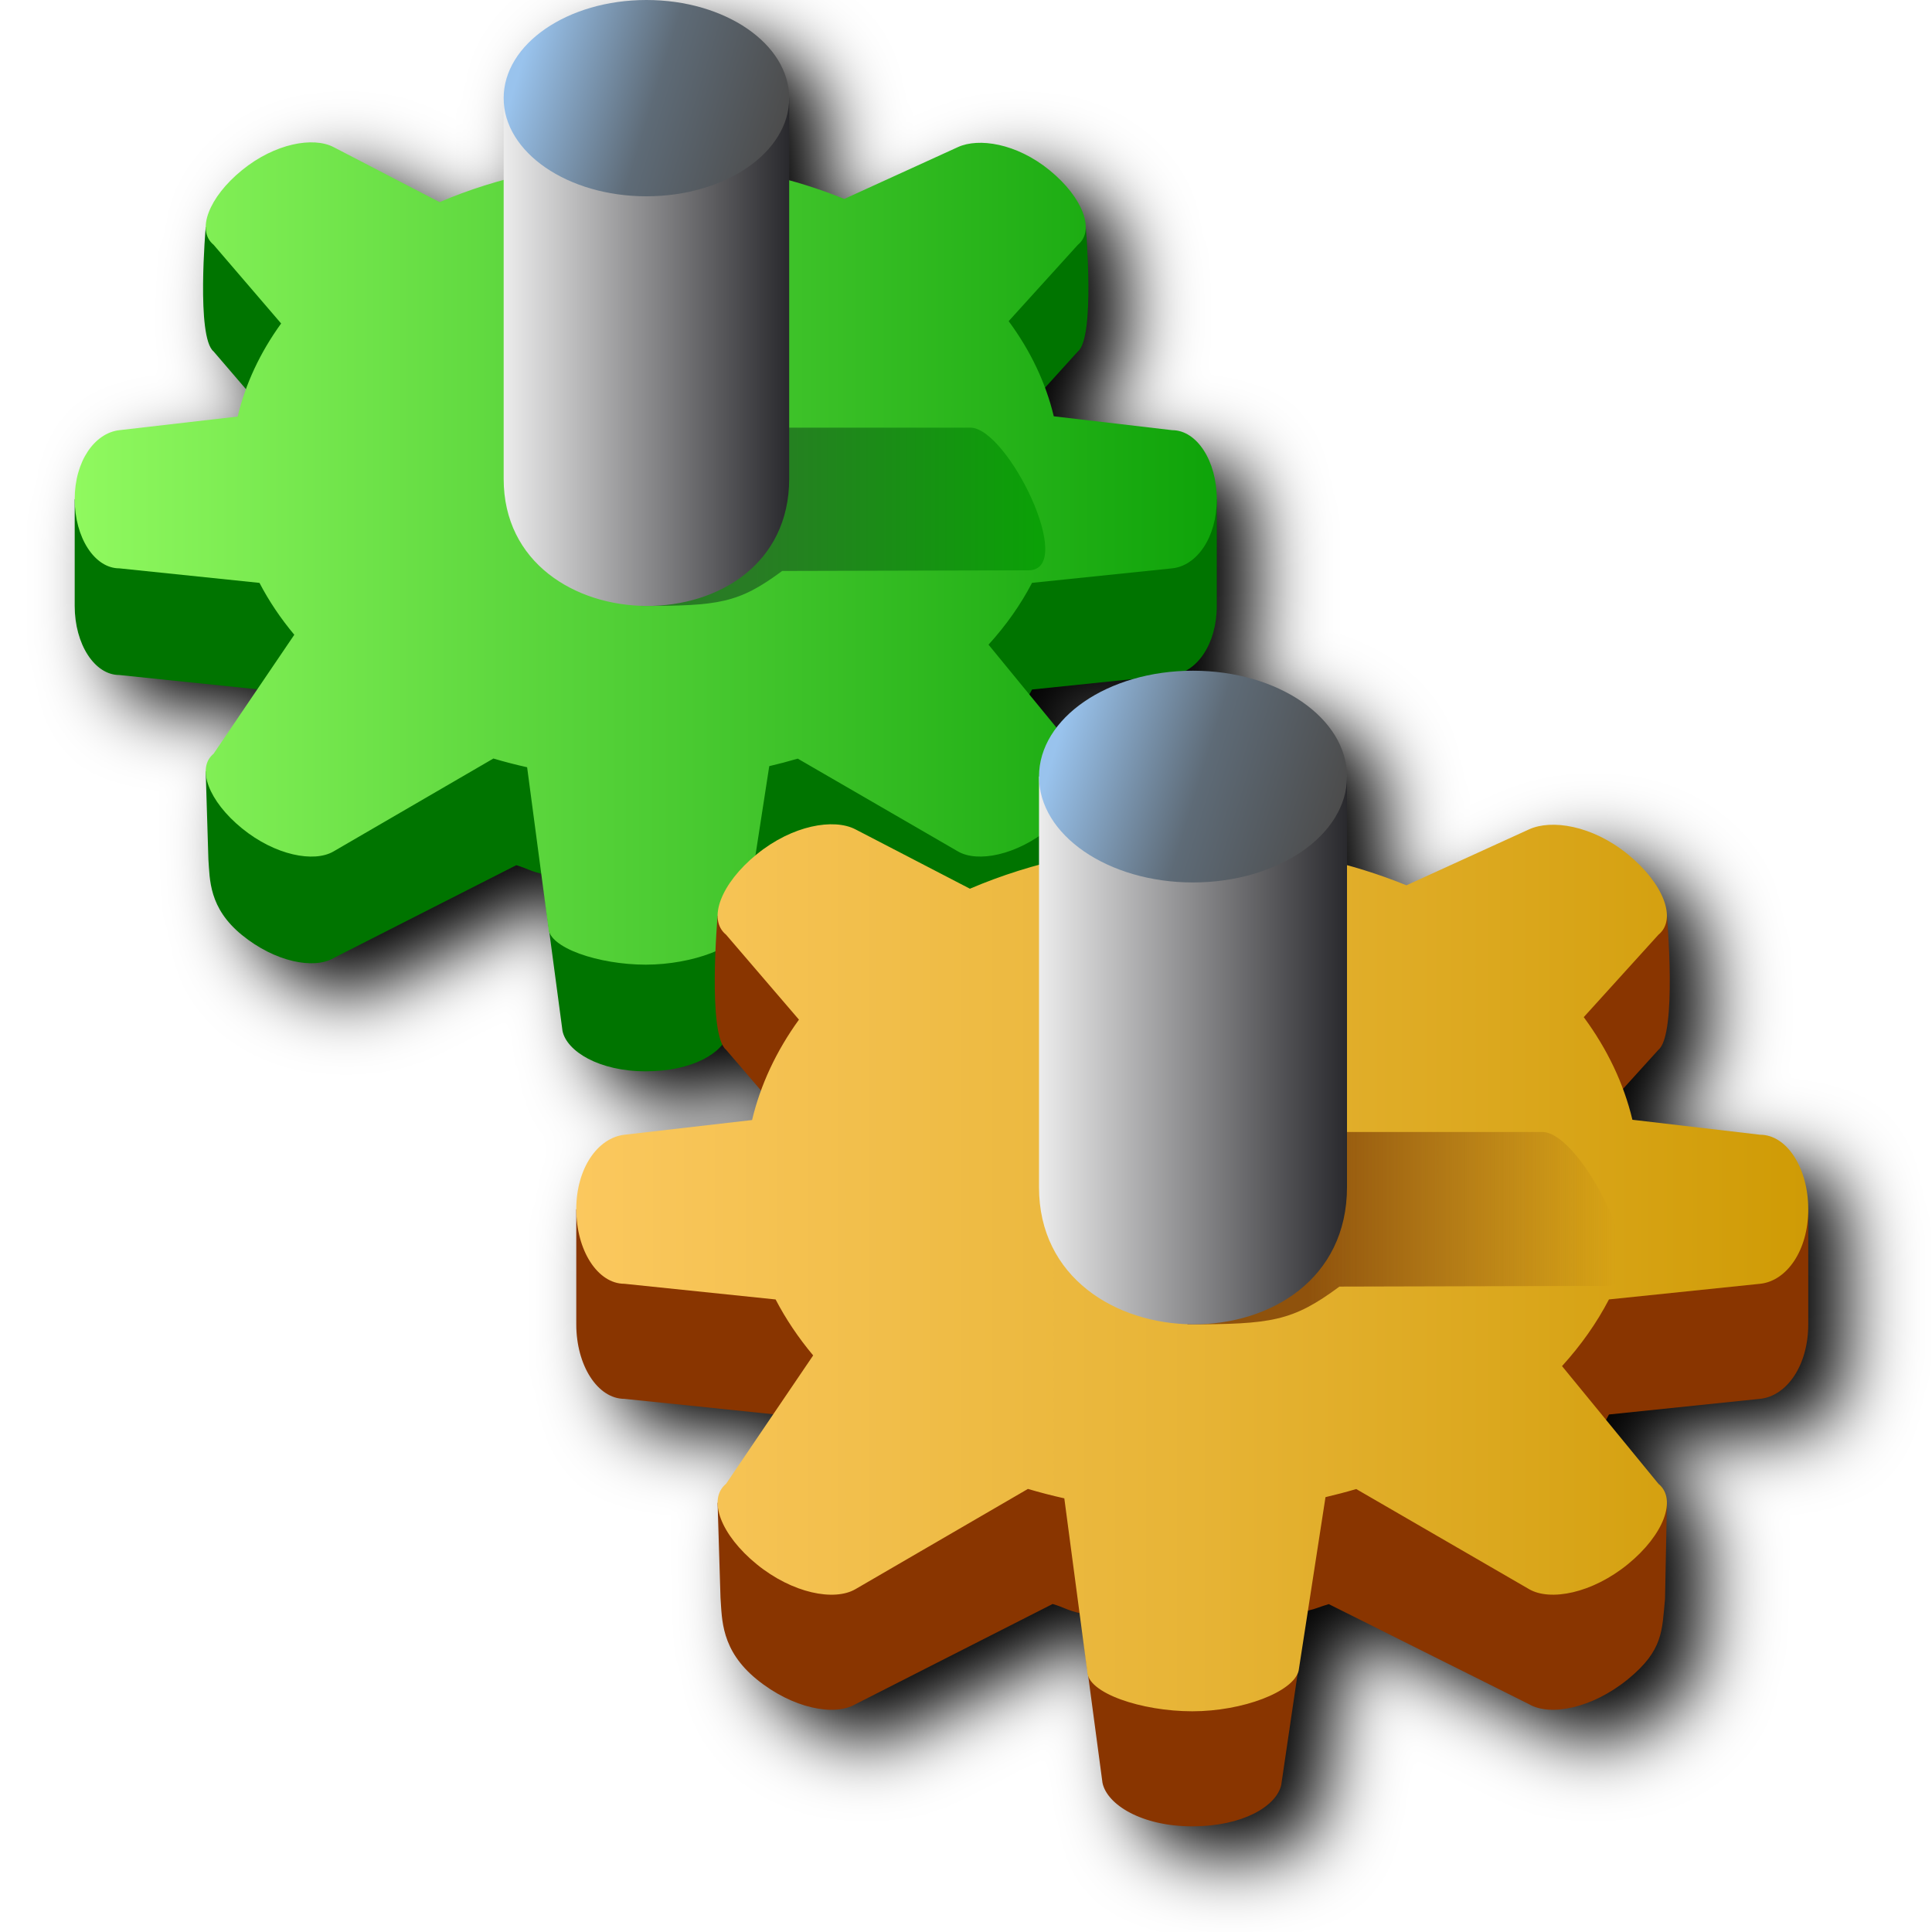
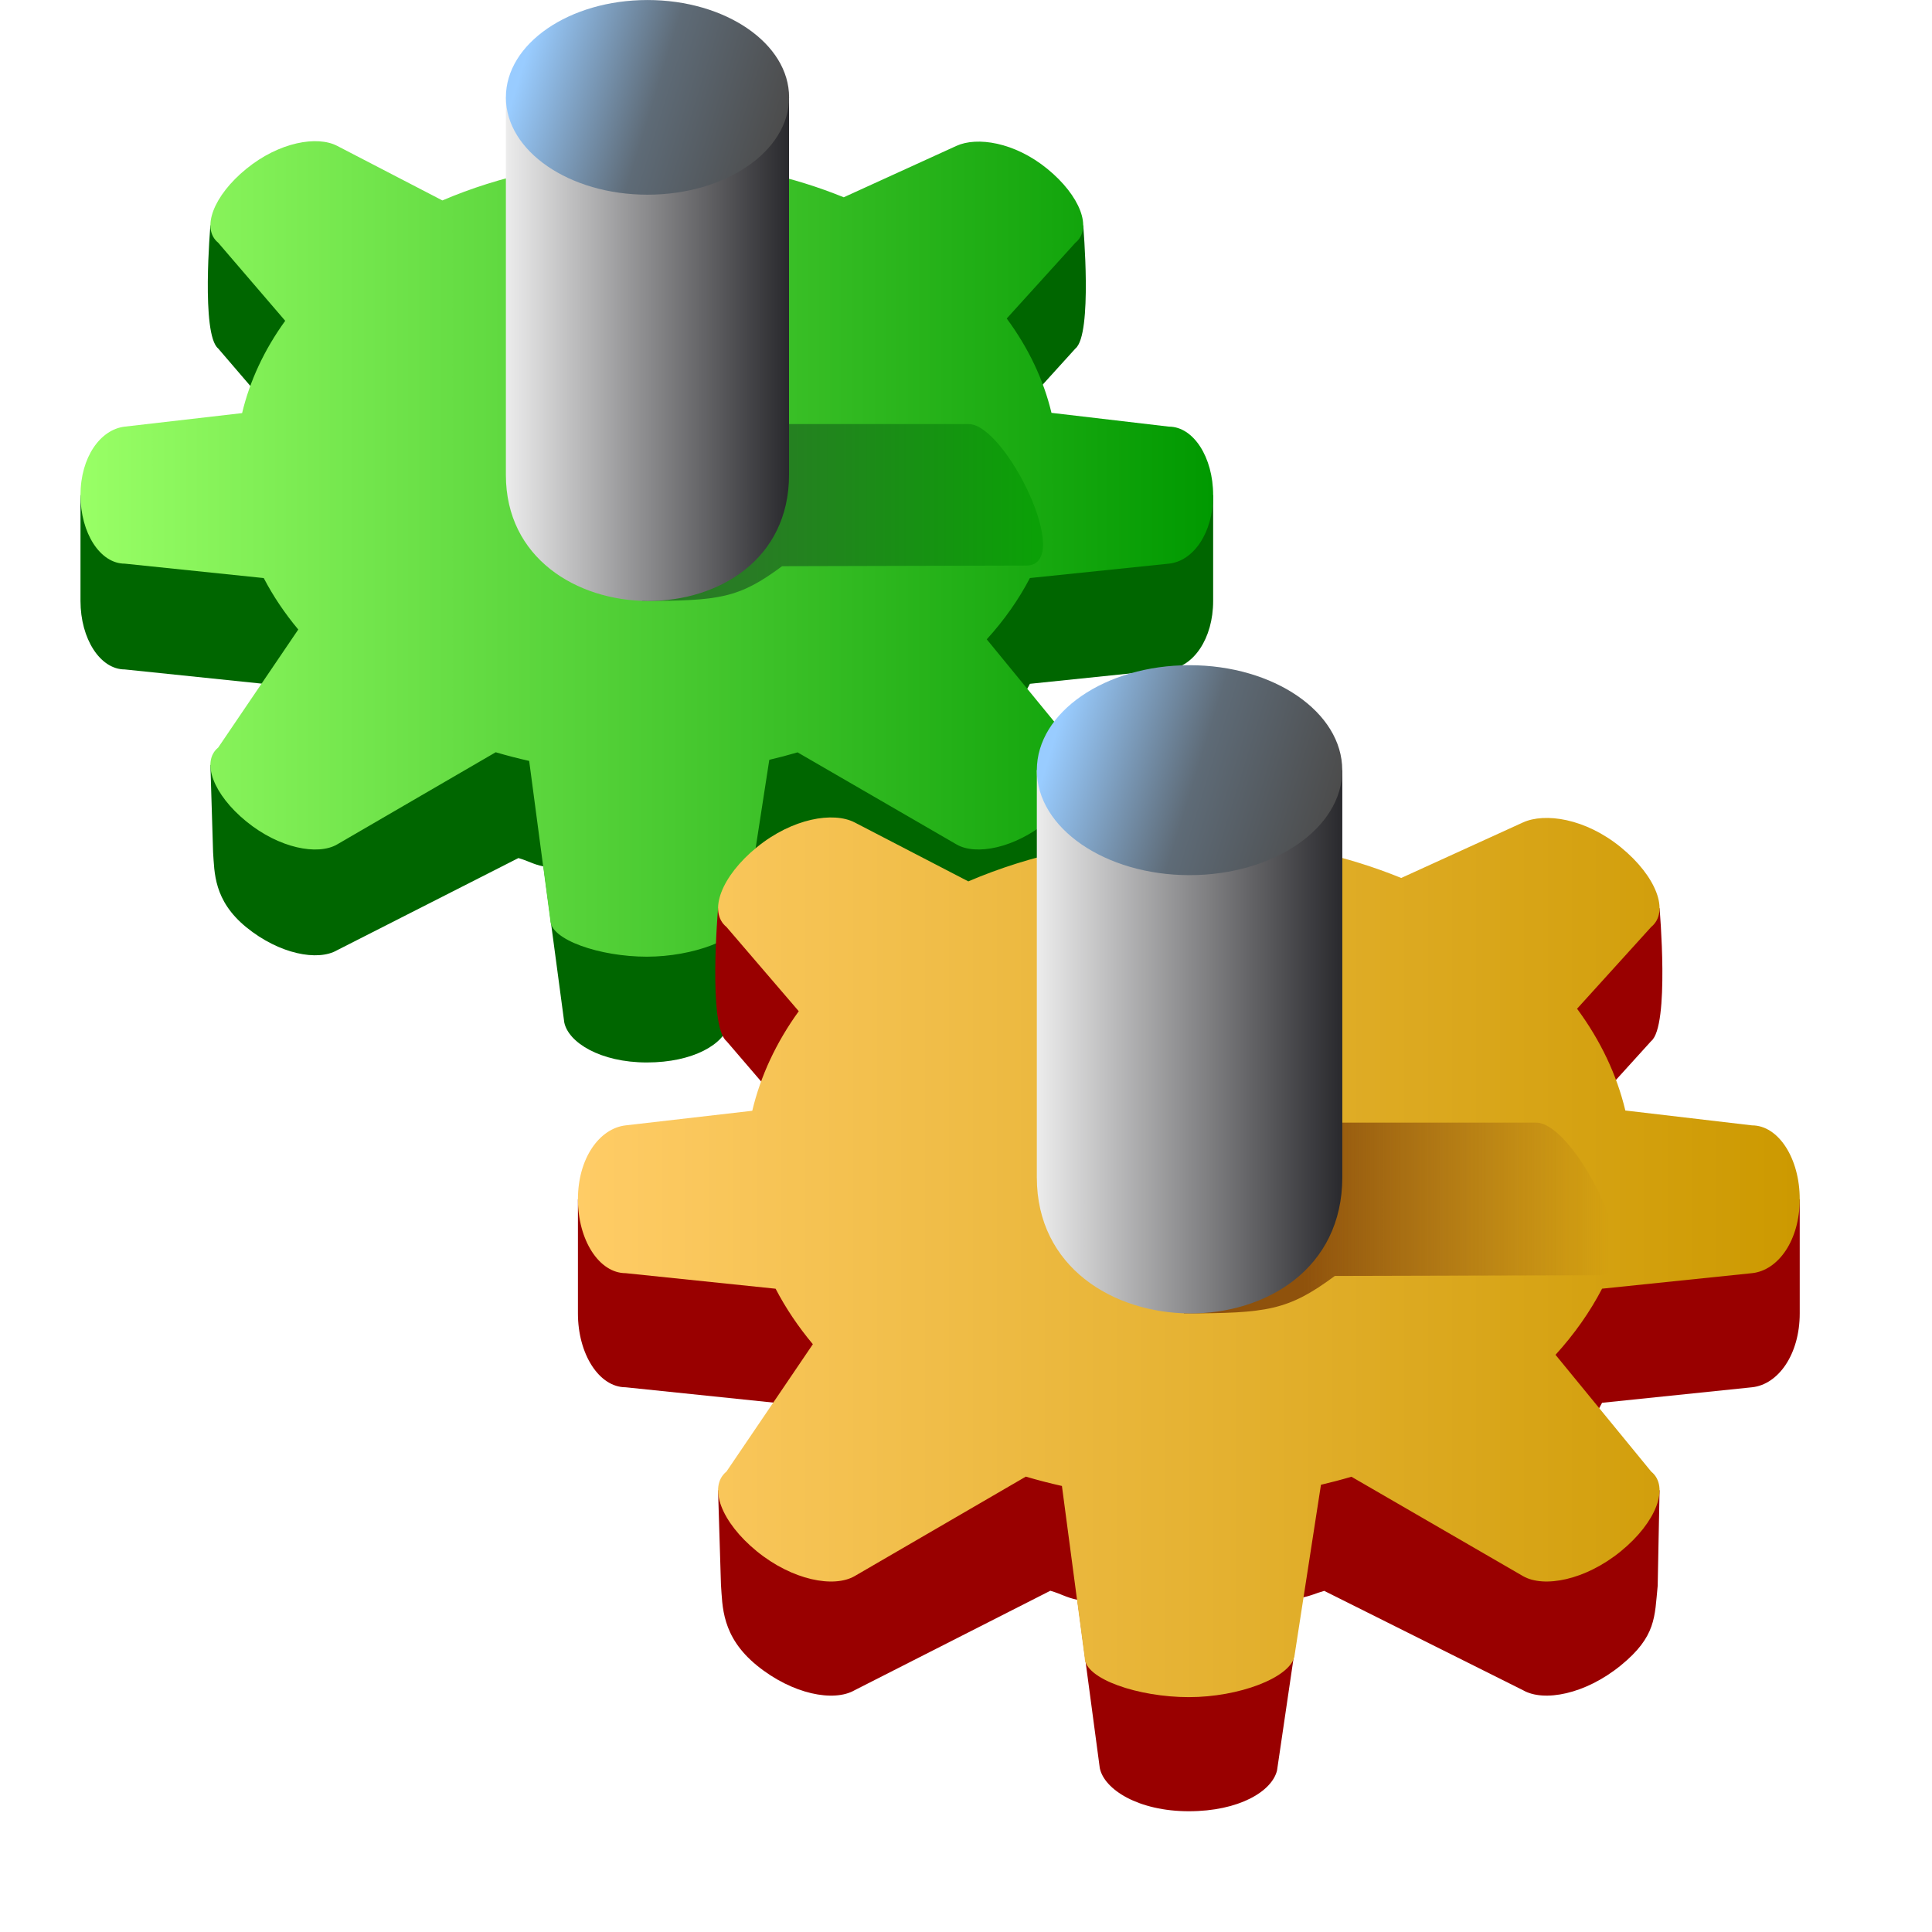
- <svg xmlns="http://www.w3.org/2000/svg" xmlns:xlink="http://www.w3.org/1999/xlink" width="256" height="256" viewBox="0 0 256 256" version="1.1" id="svg8">
+ <svg xmlns="http://www.w3.org/2000/svg" xmlns:xlink="http://www.w3.org/1999/xlink" width="48" height="48" viewBox="0 0 48 48" version="1.1" id="svg8">
  <defs id="defs2">
    <linearGradient id="linearGradient1349">
      <stop id="stop1345" offset="0" style="stop-color:#287c24;stop-opacity:1" />
      <stop id="stop1347" offset="1" style="stop-color:#0ba007;stop-opacity:1" />
-     </linearGradient>
-     <linearGradient id="linearGradient1343">
-       <stop id="stop1337" offset="0" style="stop-color:#90f95f;stop-opacity:1" />
-       <stop style="stop-color:#4ecd34;stop-opacity:1" offset="0.5" id="stop1339" />
-       <stop id="stop1341" offset="1" style="stop-color:#0ea309;stop-opacity:1" />
-     </linearGradient>
-     <linearGradient id="linearGradient1297">
-       <stop style="stop-color:#fbc85e;stop-opacity:1" offset="0" id="stop1293" />
-       <stop id="stop1301" offset="0.5" style="stop-color:#e7b436;stop-opacity:1" />
-       <stop style="stop-color:#cf9b05;stop-opacity:1" offset="1" id="stop1295" />
    </linearGradient>
    <linearGradient id="linearGradient1330">
      <stop style="stop-color:#8f520c;stop-opacity:1" offset="0" id="stop1326" />
      <stop style="stop-color:#8f520c;stop-opacity:0" offset="1" id="stop1328" />
    </linearGradient>
    <linearGradient id="linearGradient1047">
      <stop style="stop-color:#ececec;stop-opacity:1" offset="0" id="stop1043" />
      <stop style="stop-color:#29292d;stop-opacity:1" offset="1" id="stop1045" />
    </linearGradient>
-     <linearGradient id="linearGradient1307">
-       <stop id="stop1303" offset="0" style="stop-color:#99c3ed;stop-opacity:1" />
-       <stop style="stop-color:#5e6b77;stop-opacity:1" offset="0.511" id="stop1309" />
-       <stop id="stop1305" offset="1" style="stop-color:#4c4c4c;stop-opacity:1" />
+     <linearGradient gradientUnits="userSpaceOnUse" y2="-86.141" x2="-482.896" y1="-86.141" x1="-610.896" id="linearGradient1299-3-9-8-3" xlink:href="#linearGradient1343-6" />
+     <linearGradient id="linearGradient1343-6">
+       <stop id="stop1337-7" offset="0" style="stop-color:#99ff66;stop-opacity:1" />
+       <stop id="stop1341-5" offset="1" style="stop-color:#009900;stop-opacity:1" />
    </linearGradient>
-     <linearGradient xlink:href="#linearGradient1297" id="linearGradient1299-3-9" x1="-610.896" y1="-86.141" x2="-482.896" y2="-86.141" gradientUnits="userSpaceOnUse" />
-     <linearGradient xlink:href="#linearGradient1330" id="linearGradient1195-3-3" gradientUnits="userSpaceOnUse" gradientTransform="matrix(0.7929314,0,0,0.7929314,57.78793,-67.89478)" x1="-183.656" y1="270.019" x2="-151.745" y2="270.019" />
-     <linearGradient xlink:href="#linearGradient1047" id="linearGradient1097-9" gradientUnits="userSpaceOnUse" gradientTransform="matrix(0.7929314,0,0,0.7929314,194.1861,63.89172)" x1="-383.653" y1="83.664" x2="-351.653" y2="83.664" />
-     <linearGradient xlink:href="#linearGradient1307" id="linearGradient1099-8" gradientUnits="userSpaceOnUse" gradientTransform="matrix(0.7929314,0,0,0.7929314,194.1861,63.89172)" x1="-381.326" y1="51.977" x2="-352.636" y2="60.823" />
-     <linearGradient gradientUnits="userSpaceOnUse" y2="-86.141" x2="-482.896" y1="-86.141" x1="-610.896" id="linearGradient1299-3-9-8" xlink:href="#linearGradient1343" />
-     <linearGradient y2="270.019" x2="-151.745" y1="270.019" x1="-183.656" gradientTransform="matrix(0.7929314,0,0,0.7929314,57.78793,-67.89478)" gradientUnits="userSpaceOnUse" id="linearGradient1331" xlink:href="#linearGradient1349" />
-     <linearGradient y2="83.664" x2="-351.653" y1="83.664" x1="-383.653" gradientTransform="matrix(0.7929314,0,0,0.7929314,194.1861,63.89172)" gradientUnits="userSpaceOnUse" id="linearGradient1333" xlink:href="#linearGradient1047" />
-     <linearGradient y2="60.823" x2="-352.636" y1="51.977" x1="-381.326" gradientTransform="matrix(0.7929314,0,0,0.7929314,194.1861,63.89172)" gradientUnits="userSpaceOnUse" id="linearGradient1335" xlink:href="#linearGradient1307" />
-     <filter style="color-interpolation-filters:sRGB" id="filter1683" x="-0.049" y="-0.047" width="1.099" height="1.094">
-       <feGaussianBlur stdDeviation="4.717" id="feGaussianBlur1685" />
-     </filter>
+     <linearGradient y2="270.019" x2="-151.745" y1="270.019" x1="-183.656" gradientTransform="matrix(0.1379133,0,0,0.1379133,57.75684,-20.80273)" gradientUnits="userSpaceOnUse" id="linearGradient1331-3" xlink:href="#linearGradient1349" />
+     <linearGradient y2="83.664" x2="-351.653" y1="83.664" x1="-383.653" gradientTransform="matrix(0.1379133,0,0,0.1379133,81.48034,2.118685)" gradientUnits="userSpaceOnUse" id="linearGradient1333-2" xlink:href="#linearGradient1047" />
+     <linearGradient y2="60.823" x2="-352.636" y1="51.977" x1="-381.326" gradientTransform="matrix(0.1379133,0,0,0.1379133,81.48034,2.118685)" gradientUnits="userSpaceOnUse" id="linearGradient1335-2" xlink:href="#linearGradient3" />
+     <linearGradient id="linearGradient3">
+       <stop id="stop1" offset="0" style="stop-color:#99ccff;stop-opacity:1" />
+       <stop style="stop-color:#5e6b77;stop-opacity:1" offset="0.511" id="stop2" />
+       <stop id="stop3" offset="1" style="stop-color:#4c4c4c;stop-opacity:1" />
+     </linearGradient>
+     <linearGradient xlink:href="#linearGradient1297-0" id="linearGradient1299-3-9-7" x1="-610.896" y1="-86.141" x2="-482.896" y2="-86.141" gradientUnits="userSpaceOnUse" />
+     <linearGradient id="linearGradient1297-0">
+       <stop style="stop-color:#ffcc66;stop-opacity:1" offset="0" id="stop1293-9" />
+       <stop style="stop-color:#cc9900;stop-opacity:1" offset="1" id="stop1295-3" />
+     </linearGradient>
+     <linearGradient xlink:href="#linearGradient1330" id="linearGradient1195-3-3-6" gradientUnits="userSpaceOnUse" gradientTransform="matrix(0.1487676,0,0,0.1487676,68.32846,-12.73823)" x1="-183.656" y1="270.019" x2="-151.745" y2="270.019" />
+     <linearGradient xlink:href="#linearGradient1047" id="linearGradient1097-9-2" gradientUnits="userSpaceOnUse" gradientTransform="matrix(0.1487676,0,0,0.1487676,93.9191,11.98719)" x1="-383.653" y1="83.664" x2="-351.653" y2="83.664" />
+     <linearGradient xlink:href="#linearGradient3" id="linearGradient1099-8-6" gradientUnits="userSpaceOnUse" gradientTransform="matrix(0.1487676,0,0,0.1487676,93.9191,11.98719)" x1="-381.326" y1="51.977" x2="-352.636" y2="60.823" />
  </defs>
  <g id="layer1" transform="translate(-12.56771)">
-     <path id="path1551" style="fill:#000000;fill-opacity:1;fill-rule:evenodd;stroke:none;stroke-width:1.334;stroke-linecap:round;stroke-linejoin:round;filter:url(#filter1683)" d="M 103.222,4 A 18.917,13.005 0 0 0 84.306,17.006 v 10.84 c -2.933,0.799 -5.776,1.775 -8.488,2.936 L 61.752,23.486 c -2.652,-1.375 -7.723,-0.519 -12.123,3.066 -3.071,2.503 -4.776,5.388 -4.762,7.555 -2.16e-4,-3.3e-5 -0.041,-0.008 -0.041,-0.008 0,0 -1.275,14.58 1.041,16.467 l 4.301,5.012 c -0.435,1.193 -0.817,2.397 -1.107,3.617 l -15.682,1.809 c -3.253,0.375 -5.912,4.081 -5.912,9.152 v 14.133 c 0,5.071 2.637,9.154 5.912,9.154 l 18.283,1.896 -5.795,8.543 c -0.698,0.569 -0.993,1.383 -1,2.318 l -0.041,0.014 0.357,11.668 c 0.197,2.642 0.045,6.428 4.445,10.014 4.4,3.586 9.54,4.565 12.123,3.064 l 24.229,-12.316 c 1.451,0.428 1.834,0.78 3.305,1.113 l 0.951,7.162 c 0,0.199 0.048,0.393 0.119,0.586 l 1.748,13.102 c 0.549,2.674 4.809,5.348 11.031,5.348 5.007,0 8.591,-1.601 10.139,-3.576 0.149,0.306 0.31,0.566 0.502,0.723 l 4.643,5.408 c -0.47,1.287 -0.884,2.584 -1.197,3.9 l -16.916,1.951 c -3.51,0.404 -6.377,4.405 -6.377,9.875 v 15.244 c 0,5.47 2.844,9.873 6.377,9.873 l 19.723,2.045 -6.252,9.217 c -0.753,0.613 -1.068,1.492 -1.076,2.5 l -0.045,0.016 0.385,12.588 c 0.212,2.85 0.049,6.931 4.795,10.799 4.746,3.868 10.292,4.926 13.078,3.307 l 26.135,-13.285 c 1.565,0.461 1.979,0.842 3.564,1.201 l 1.025,7.725 c 0,0.214 0.052,0.426 0.129,0.635 l 1.887,14.133 c 0.593,2.884 5.186,5.768 11.898,5.768 6.712,0 11.118,-2.659 11.787,-5.459 l 2.186,-14.84 c 0.045,-0.109 0.097,-0.218 0.123,-0.328 l 1.232,-7.961 c 1.205,-0.293 1.482,-0.482 2.758,-0.857 l 26.555,13.27 c 2.789,1.615 8.328,0.561 13.074,-3.307 4.746,-3.868 4.513,-6.487 4.93,-10.643 l 0.252,-12.744 -0.045,-0.041 c -0.014,-0.997 -0.332,-1.866 -1.078,-2.475 l -6.961,-8.496 c 0.128,-0.233 0.28,-0.458 0.402,-0.693 l 20.031,-2.072 c 3.514,-0.363 6.377,-4.403 6.377,-9.873 v -15.244 c 0,-5.47 -2.844,-9.875 -6.377,-9.875 l -16.924,-1.984 c -0.329,-1.375 -0.768,-2.729 -1.268,-4.07 l 4.719,-5.205 c 2.498,-2.036 1.121,-17.762 1.121,-17.762 0,0 -0.045,0.008 -0.045,0.008 0.014,-2.337 -1.822,-5.449 -5.135,-8.148 -4.746,-3.868 -10.142,-4.646 -13.074,-3.309 l -16.258,7.416 c -2.536,-1.033 -5.173,-1.915 -7.881,-2.66 V 106.901 a 20.406,14.029 0 0 0 -20.406,-14.029 20.406,14.029 0 0 0 -1.107,0.051 c 2.453,-1.216 4.262,-4.458 4.262,-8.633 V 70.156 c 0,-5.071 -2.635,-9.152 -5.91,-9.152 l -15.689,-1.842 c -0.305,-1.274 -0.711,-2.528 -1.174,-3.771 l 4.373,-4.824 c 2.316,-1.887 1.039,-16.467 1.039,-16.467 0,0 -0.041,0.008 -0.041,0.008 0.014,-2.167 -1.689,-5.052 -4.76,-7.555 -4.4,-3.586 -9.403,-4.306 -12.121,-3.066 l -15.072,6.875 c -2.351,-0.957 -4.795,-1.778 -7.305,-2.469 V 17.006 A 18.917,13.005 0 0 0 103.222,4 Z m 64.504,89.977 a 20.406,14.029 0 0 0 -10.148,6.463 l -3.631,-4.432 c 0.118,-0.217 0.26,-0.426 0.373,-0.645 z" />
-     <g id="g1430" transform="translate(-38.73839,-45.03138)">
-       <g transform="matrix(1.491052,0,0,1.491052,282.0972,-104.5001)" id="g1250-0">
-         <g transform="matrix(0.7929314,0,0,0.646212,609.0465,31.37412)" id="g1128-6-6" style="fill:#4694e2;fill-opacity:1" />
-         <g style="fill:#893500;fill-opacity:1" transform="matrix(0.7929314,0,0,0.646212,442.6711,22.99199)" id="g1245-9-2-5">
-           <path transform="matrix(1,0,0,1.227045,-134.2071,293.9699)" d="m -546.896,-126.344 c -5.263,0 -8.878,1.904 -9.5,4.074 l -3.303,11.527 c -3.596,0.77 -7.055,1.861 -10.301,3.25 l -11.898,-6.168 c -2.243,-1.163 -14.316,-2.979 -14.316,-2.979 0,0 -1.079,12.332 0.88,13.928 l 7.572,8.822 c -2.359,3.261 -4.004,6.782 -4.871,10.432 l -18.264,-2.684 V -74.188 c 0,4.289 2.23,7.742 5,7.742 l 15.707,1.629 c 1.055,2.025 2.362,3.972 3.904,5.814 l -9.929,3.36 0.302,9.869 c 0.166,2.235 0.038,5.435 3.76,8.468 3.721,3.033 8.069,3.861 10.254,2.592 l 20.493,-10.416 c 1.241,0.366 1.547,0.666 2.826,0.951 l 2.354,17.626 c 0.465,2.261 4.066,4.523 9.329,4.523 5.263,0 8.717,-2.084 9.241,-4.28 l 2.667,-18.104 c 1.078,-0.251 1.222,-0.395 2.273,-0.704 l 20.82,10.404 c 2.186,1.266 6.53,0.441 10.252,-2.592 3.721,-3.033 3.539,-5.087 3.865,-8.346 l 0.197,-9.992 -7.412,-6.779 c 0.503,-0.786 0.966,-1.586 1.389,-2.398 l 15.707,-1.625 c 2.755,-0.285 5,-3.453 5,-7.742 v -11.953 l -18.27,2.654 c -0.893,-3.737 -2.601,-7.339 -5.057,-10.662 l 7.762,-8.563 c 1.959,-1.596 0.88,-13.928 0.88,-13.928 0,0 -12.015,1.93 -14.314,2.979 l -12.746,5.814 c -2.831,-1.153 -5.815,-2.084 -8.904,-2.775 l -3.852,-11.648 c 0,-2.257 -4.237,-4.074 -9.5,-4.074 z" style="opacity:1;fill:#007400;fill-opacity:1;fill-rule:evenodd;stroke:none;stroke-width:1.128;stroke-linecap:round;stroke-linejoin:round" id="path1237-3-9-5" />
-         </g>
-         <g id="g1401-4-1-8-0-3-4" transform="matrix(0.7929314,0,0,0.646212,442.6711,13.51339)">
-           <path transform="matrix(1,0,0,1.227045,-134.2071,308.6378)" d="m -546.896,-138.299 c -5.263,0 -8.878,1.906 -9.5,4.076 l -3.303,11.527 c -3.596,0.77 -7.055,1.861 -10.301,3.25 l -11.898,-6.17 c -2.243,-1.163 -6.532,-0.439 -10.254,2.594 -3.722,3.033 -5.14,6.759 -3.182,8.355 l 7.572,8.824 c -2.359,3.26 -4.004,6.781 -4.871,10.43 l -13.264,1.529 c -2.752,0.317 -5,3.453 -5,7.742 0,4.289 2.23,7.742 5,7.742 l 15.709,1.629 c 1.054,2.025 2.361,3.972 3.902,5.814 l -9.049,13.34 c -1.959,1.596 -0.54,5.323 3.182,8.355 3.721,3.033 8.069,3.863 10.254,2.594 l 17.926,-10.418 c 1.241,0.367 2.503,0.693 3.781,0.979 l 2.385,17.975 c 0,2.257 5.647,4.148 10.91,4.148 5.263,0 10.528,-2.025 11.052,-4.221 l 2.789,-18.027 c 1.078,-0.252 2.143,-0.532 3.193,-0.842 l 17.967,10.406 c 2.186,1.266 6.53,0.439 10.252,-2.594 3.721,-3.033 5.14,-6.759 3.182,-8.355 l -10.02,-12.23 c 1.97,-2.164 3.606,-4.488 4.877,-6.928 l 15.707,-1.625 c 2.755,-0.285 5,-3.453 5,-7.742 0,-4.289 -2.23,-7.742 -5,-7.742 l -13.27,-1.557 c -0.893,-3.737 -2.601,-7.339 -5.057,-10.662 l 7.762,-8.564 c 1.959,-1.596 0.54,-5.323 -3.182,-8.355 -3.721,-3.033 -7.953,-3.642 -10.252,-2.594 l -12.748,5.814 c -2.831,-1.153 -5.814,-2.082 -8.902,-2.773 l -3.852,-11.648 c 0,-2.257 -4.237,-4.076 -9.5,-4.076 z" style="opacity:1;fill:url(#linearGradient1299-3-9-8);fill-opacity:1;fill-rule:evenodd;stroke:none;stroke-width:1.128;stroke-linecap:round;stroke-linejoin:round" id="rect1061-6-20-7-7-9-6-1-7" />
-         </g>
-         <path style="fill:url(#linearGradient1331);fill-opacity:1;stroke:none;stroke-width:0.793px;stroke-linecap:butt;stroke-linejoin:miter;stroke-opacity:1" d="m -97.815,154.134 c 6.939,0 8.659,-0.238 12.541,-3.109 l 21.899,-0.056 c 4.317,-0.044 -1.86,-12.68 -5.179,-12.68 h -16.66 z" id="path1324-7-2-2-9-6" />
-         <path style="fill:url(#linearGradient1333);fill-opacity:1;stroke:none;stroke-width:0.793px;stroke-linecap:butt;stroke-linejoin:miter;stroke-opacity:1" d="m -110.025,109.008 v 33.829 c 0,14.922 25.374,15.211 25.374,-0.019 v -33.81" id="path932-9-2-6-3-1-4-5" />
-         <ellipse style="fill:url(#linearGradient1335);fill-opacity:1;fill-rule:evenodd;stroke:none;stroke-width:1.046;stroke-linecap:round;stroke-linejoin:round" id="path930-1-9-8-1-8-7-6" cx="-97.338" cy="109.008" ry="8.722" rx="12.687" />
+     <g id="g1" transform="matrix(1.594114,0,0,1.594114,-20.40597,-13.46814)">
+       <g style="fill:#893500;fill-opacity:1" transform="matrix(0.1379133,0,0,0.1123946,124.6989,-4.994939)" id="g1245-9-2-5-2">
+         <path transform="matrix(1,0,0,1.227045,-134.2071,293.9699)" d="m -546.896,-126.344 c -5.263,0 -8.878,1.904 -9.5,4.074 l -3.303,11.527 c -3.596,0.77 -7.055,1.861 -10.301,3.25 l -11.898,-6.168 c -2.243,-1.163 -14.316,-2.979 -14.316,-2.979 0,0 -1.079,12.332 0.88,13.928 l 7.572,8.822 c -2.359,3.261 -4.004,6.782 -4.871,10.432 l -18.264,-2.684 V -74.188 c 0,4.289 2.23,7.742 5,7.742 l 15.707,1.629 c 1.055,2.025 2.362,3.972 3.904,5.814 l -9.929,3.36 0.302,9.869 c 0.166,2.235 0.038,5.435 3.76,8.468 3.721,3.033 8.069,3.861 10.254,2.592 l 20.493,-10.416 c 1.241,0.366 1.547,0.666 2.826,0.951 l 2.354,17.626 c 0.465,2.261 4.066,4.523 9.329,4.523 5.263,0 8.717,-2.084 9.241,-4.28 l 2.667,-18.104 c 1.078,-0.251 1.222,-0.395 2.273,-0.704 l 20.82,10.404 c 2.186,1.266 6.53,0.441 10.252,-2.592 3.721,-3.033 3.539,-5.087 3.865,-8.346 l 0.197,-9.992 -7.412,-6.779 c 0.503,-0.786 0.966,-1.586 1.389,-2.398 l 15.707,-1.625 c 2.755,-0.285 5,-3.453 5,-7.742 v -11.953 l -18.27,2.654 c -0.893,-3.737 -2.601,-7.339 -5.057,-10.662 l 7.762,-8.563 c 1.959,-1.596 0.88,-13.928 0.88,-13.928 0,0 -12.015,1.93 -14.314,2.979 l -12.746,5.814 c -2.831,-1.153 -5.815,-2.084 -8.904,-2.775 l -3.852,-11.648 c 0,-2.257 -4.237,-4.074 -9.5,-4.074 z" style="opacity:1;fill:#006600;fill-opacity:1;fill-rule:evenodd;stroke:none;stroke-width:1.128;stroke-linecap:round;stroke-linejoin:round" id="path1237-3-9-5-0" />
      </g>
-       <g transform="matrix(1.608404,0,0,1.608404,365.944,-27.39725)" id="g1250">
-         <g style="fill:#4694e2;fill-opacity:1" id="g1128-6" transform="matrix(0.7929314,0,0,0.646212,609.0465,31.37412)" />
-         <g id="g1245-9-2" transform="matrix(0.7929314,0,0,0.646212,442.6711,22.99199)" style="fill:#893500;fill-opacity:1">
-           <path id="path1237-3-9" style="opacity:1;fill:#893500;fill-opacity:1;fill-rule:evenodd;stroke:none;stroke-width:1.128;stroke-linecap:round;stroke-linejoin:round" d="m -546.896,-126.344 c -5.263,0 -8.878,1.904 -9.5,4.074 l -3.303,11.527 c -3.596,0.77 -7.055,1.861 -10.301,3.25 l -11.898,-6.168 c -2.243,-1.163 -14.316,-2.979 -14.316,-2.979 0,0 -1.079,12.332 0.88,13.928 l 7.572,8.822 c -2.359,3.261 -4.004,6.782 -4.871,10.432 l -18.264,-2.684 V -74.188 c 0,4.289 2.23,7.742 5,7.742 l 15.707,1.629 c 1.055,2.025 2.362,3.972 3.904,5.814 l -9.929,3.36 0.302,9.869 c 0.166,2.235 0.038,5.435 3.76,8.468 3.721,3.033 8.069,3.861 10.254,2.592 l 20.493,-10.416 c 1.241,0.366 1.547,0.666 2.826,0.951 l 2.354,17.626 c 0.465,2.261 4.066,4.523 9.329,4.523 5.263,0 8.717,-2.084 9.241,-4.28 l 2.667,-18.104 c 1.078,-0.251 1.222,-0.395 2.273,-0.704 l 20.82,10.404 c 2.186,1.266 6.53,0.441 10.252,-2.592 3.721,-3.033 3.539,-5.087 3.865,-8.346 l 0.197,-9.992 -7.412,-6.779 c 0.503,-0.786 0.966,-1.586 1.389,-2.398 l 15.707,-1.625 c 2.755,-0.285 5,-3.453 5,-7.742 v -11.953 l -18.27,2.654 c -0.893,-3.737 -2.601,-7.339 -5.057,-10.662 l 7.762,-8.563 c 1.959,-1.596 0.88,-13.928 0.88,-13.928 0,0 -12.015,1.93 -14.314,2.979 l -12.746,5.814 c -2.831,-1.153 -5.815,-2.084 -8.904,-2.775 l -3.852,-11.648 c 0,-2.257 -4.237,-4.074 -9.5,-4.074 z" transform="matrix(1,0,0,1.227045,-134.2071,293.9699)" />
-         </g>
-         <g transform="matrix(0.7929314,0,0,0.646212,442.6711,13.51339)" id="g1401-4-1-8-0-3">
-           <path id="rect1061-6-20-7-7-9-6-1" style="opacity:1;fill:url(#linearGradient1299-3-9);fill-opacity:1;fill-rule:evenodd;stroke:none;stroke-width:1.128;stroke-linecap:round;stroke-linejoin:round" d="m -546.896,-138.299 c -5.263,0 -8.878,1.906 -9.5,4.076 l -3.303,11.527 c -3.596,0.77 -7.055,1.861 -10.301,3.25 l -11.898,-6.17 c -2.243,-1.163 -6.532,-0.439 -10.254,2.594 -3.722,3.033 -5.14,6.759 -3.182,8.355 l 7.572,8.824 c -2.359,3.26 -4.004,6.781 -4.871,10.43 l -13.264,1.529 c -2.752,0.317 -5,3.453 -5,7.742 0,4.289 2.23,7.742 5,7.742 l 15.709,1.629 c 1.054,2.025 2.361,3.972 3.902,5.814 l -9.049,13.34 c -1.959,1.596 -0.54,5.323 3.182,8.355 3.721,3.033 8.069,3.863 10.254,2.594 l 17.926,-10.418 c 1.241,0.367 2.503,0.693 3.781,0.979 l 2.385,17.975 c 0,2.257 5.647,4.148 10.91,4.148 5.263,0 10.528,-2.025 11.052,-4.221 l 2.789,-18.027 c 1.078,-0.252 2.143,-0.532 3.193,-0.842 l 17.967,10.406 c 2.186,1.266 6.53,0.439 10.252,-2.594 3.721,-3.033 5.14,-6.759 3.182,-8.355 l -10.02,-12.23 c 1.97,-2.164 3.606,-4.488 4.877,-6.928 l 15.707,-1.625 c 2.755,-0.285 5,-3.453 5,-7.742 0,-4.289 -2.23,-7.742 -5,-7.742 l -13.27,-1.557 c -0.893,-3.737 -2.601,-7.339 -5.057,-10.662 l 7.762,-8.564 c 1.959,-1.596 0.54,-5.323 -3.182,-8.355 -3.721,-3.033 -7.953,-3.642 -10.252,-2.594 l -12.748,5.814 c -2.831,-1.153 -5.814,-2.082 -8.902,-2.773 l -3.852,-11.648 c 0,-2.257 -4.237,-4.076 -9.5,-4.076 z" transform="matrix(1,0,0,1.227045,-134.2071,308.6378)" />
-         </g>
-         <path id="path1324-7-2-2-9" d="m -97.815,154.134 c 6.939,0 8.659,-0.238 12.541,-3.109 l 21.899,-0.056 c 4.317,-0.044 -1.86,-12.68 -5.179,-12.68 h -16.66 z" style="fill:url(#linearGradient1195-3-3);fill-opacity:1;stroke:none;stroke-width:0.793px;stroke-linecap:butt;stroke-linejoin:miter;stroke-opacity:1" />
-         <path id="path932-9-2-6-3-1-4" d="m -110.025,109.008 v 33.829 c 0,14.922 25.374,15.211 25.374,-0.019 v -33.81" style="fill:url(#linearGradient1097-9);fill-opacity:1;stroke:none;stroke-width:0.793px;stroke-linecap:butt;stroke-linejoin:miter;stroke-opacity:1" />
-         <ellipse rx="12.687" ry="8.722" cy="109.008" cx="-97.338" id="path930-1-9-8-1-8-7" style="fill:url(#linearGradient1099-8);fill-opacity:1;fill-rule:evenodd;stroke:none;stroke-width:1.046;stroke-linecap:round;stroke-linejoin:round" />
+       <g id="g1401-4-1-8-0-3-4-2" transform="matrix(0.1379133,0,0,0.1123946,124.6989,-6.643536)">
+         <path transform="matrix(1,0,0,1.227045,-134.2071,308.6378)" d="m -546.896,-138.299 c -5.263,0 -8.878,1.906 -9.5,4.076 l -3.303,11.527 c -3.596,0.77 -7.055,1.861 -10.301,3.25 l -11.898,-6.17 c -2.243,-1.163 -6.532,-0.439 -10.254,2.594 -3.722,3.033 -5.14,6.759 -3.182,8.355 l 7.572,8.824 c -2.359,3.26 -4.004,6.781 -4.871,10.43 l -13.264,1.529 c -2.752,0.317 -5,3.453 -5,7.742 0,4.289 2.23,7.742 5,7.742 l 15.709,1.629 c 1.054,2.025 2.361,3.972 3.902,5.814 l -9.049,13.34 c -1.959,1.596 -0.54,5.323 3.182,8.355 3.721,3.033 8.069,3.863 10.254,2.594 l 17.926,-10.418 c 1.241,0.367 2.503,0.693 3.781,0.979 l 2.385,17.975 c 0,2.257 5.647,4.148 10.91,4.148 5.263,0 10.528,-2.025 11.052,-4.221 l 2.789,-18.027 c 1.078,-0.252 2.143,-0.532 3.193,-0.842 l 17.967,10.406 c 2.186,1.266 6.53,0.439 10.252,-2.594 3.721,-3.033 5.14,-6.759 3.182,-8.355 l -10.02,-12.23 c 1.97,-2.164 3.606,-4.488 4.877,-6.928 l 15.707,-1.625 c 2.755,-0.285 5,-3.453 5,-7.742 0,-4.289 -2.23,-7.742 -5,-7.742 l -13.27,-1.557 c -0.893,-3.737 -2.601,-7.339 -5.057,-10.662 l 7.762,-8.564 c 1.959,-1.596 0.54,-5.323 -3.182,-8.355 -3.721,-3.033 -7.953,-3.642 -10.252,-2.594 l -12.748,5.814 c -2.831,-1.153 -5.814,-2.082 -8.902,-2.773 l -3.852,-11.648 c 0,-2.257 -4.237,-4.076 -9.5,-4.076 z" style="opacity:1;fill:url(#linearGradient1299-3-9-8-3);fill-opacity:1;fill-rule:evenodd;stroke:none;stroke-width:1.128;stroke-linecap:round;stroke-linejoin:round" id="rect1061-6-20-7-7-9-6-1-7-3" />
      </g>
+       <path style="fill:url(#linearGradient1331-3);fill-opacity:1;stroke:none;stroke-width:0.138px;stroke-linecap:butt;stroke-linejoin:miter;stroke-opacity:1" d="m 30.693,17.814 c 1.207,0 1.506,-0.041 2.181,-0.541 l 3.809,-0.01 c 0.751,-0.008 -0.324,-2.205 -0.901,-2.205 h -2.898 z" id="path1324-7-2-2-9-6-7" />
+       <path style="fill:url(#linearGradient1333-2);fill-opacity:1;stroke:none;stroke-width:0.138px;stroke-linecap:butt;stroke-linejoin:miter;stroke-opacity:1" d="m 28.569,9.966 v 5.884 c 0,2.595 4.413,2.646 4.413,-0.003 V 9.966" id="path932-9-2-6-3-1-4-5-5" />
+       <ellipse style="fill:url(#linearGradient1335-2);fill-opacity:1;fill-rule:evenodd;stroke:none;stroke-width:0.182;stroke-linecap:round;stroke-linejoin:round" id="path930-1-9-8-1-8-7-6-9" cx="30.776" cy="9.966" ry="1.517" rx="2.207" />
+       <g id="g1245-9-2-2" transform="matrix(0.1487676,0,0,0.1212405,140.5392,4.313694)" style="fill:#893500;fill-opacity:1">
+         <path id="path1237-3-9-2" style="opacity:1;fill:#990000;fill-opacity:1;fill-rule:evenodd;stroke:none;stroke-width:1.128;stroke-linecap:round;stroke-linejoin:round" d="m -546.896,-126.344 c -5.263,0 -8.878,1.904 -9.5,4.074 l -3.303,11.527 c -3.596,0.77 -7.055,1.861 -10.301,3.25 l -11.898,-6.168 c -2.243,-1.163 -14.316,-2.979 -14.316,-2.979 0,0 -1.079,12.332 0.88,13.928 l 7.572,8.822 c -2.359,3.261 -4.004,6.782 -4.871,10.432 l -18.264,-2.684 V -74.188 c 0,4.289 2.23,7.742 5,7.742 l 15.707,1.629 c 1.055,2.025 2.362,3.972 3.904,5.814 l -9.929,3.36 0.302,9.869 c 0.166,2.235 0.038,5.435 3.76,8.468 3.721,3.033 8.069,3.861 10.254,2.592 l 20.493,-10.416 c 1.241,0.366 1.547,0.666 2.826,0.951 l 2.354,17.626 c 0.465,2.261 4.066,4.523 9.329,4.523 5.263,0 8.717,-2.084 9.241,-4.28 l 2.667,-18.104 c 1.078,-0.251 1.222,-0.395 2.273,-0.704 l 20.82,10.404 c 2.186,1.266 6.53,0.441 10.252,-2.592 3.721,-3.033 3.539,-5.087 3.865,-8.346 l 0.197,-9.992 -7.412,-6.779 c 0.503,-0.786 0.966,-1.586 1.389,-2.398 l 15.707,-1.625 c 2.755,-0.285 5,-3.453 5,-7.742 v -11.953 l -18.27,2.654 c -0.893,-3.737 -2.601,-7.339 -5.057,-10.662 l 7.762,-8.563 c 1.959,-1.596 0.88,-13.928 0.88,-13.928 0,0 -12.015,1.93 -14.314,2.979 l -12.746,5.814 c -2.831,-1.153 -5.815,-2.084 -8.904,-2.775 l -3.852,-11.648 c 0,-2.257 -4.237,-4.074 -9.5,-4.074 z" transform="matrix(1,0,0,1.227045,-134.2071,293.9699)" />
+       </g>
+       <g transform="matrix(0.1487676,0,0,0.1212405,140.5392,2.535346)" id="g1401-4-1-8-0-3-8">
+         <path id="rect1061-6-20-7-7-9-6-1-9" style="opacity:1;fill:url(#linearGradient1299-3-9-7);fill-opacity:1;fill-rule:evenodd;stroke:none;stroke-width:1.128;stroke-linecap:round;stroke-linejoin:round" d="m -546.896,-138.299 c -5.263,0 -8.878,1.906 -9.5,4.076 l -3.303,11.527 c -3.596,0.77 -7.055,1.861 -10.301,3.25 l -11.898,-6.17 c -2.243,-1.163 -6.532,-0.439 -10.254,2.594 -3.722,3.033 -5.14,6.759 -3.182,8.355 l 7.572,8.824 c -2.359,3.26 -4.004,6.781 -4.871,10.43 l -13.264,1.529 c -2.752,0.317 -5,3.453 -5,7.742 0,4.289 2.23,7.742 5,7.742 l 15.709,1.629 c 1.054,2.025 2.361,3.972 3.902,5.814 l -9.049,13.34 c -1.959,1.596 -0.54,5.323 3.182,8.355 3.721,3.033 8.069,3.863 10.254,2.594 l 17.926,-10.418 c 1.241,0.367 2.503,0.693 3.781,0.979 l 2.385,17.975 c 0,2.257 5.647,4.148 10.91,4.148 5.263,0 10.528,-2.025 11.052,-4.221 l 2.789,-18.027 c 1.078,-0.252 2.143,-0.532 3.193,-0.842 l 17.967,10.406 c 2.186,1.266 6.53,0.439 10.252,-2.594 3.721,-3.033 5.14,-6.759 3.182,-8.355 l -10.02,-12.23 c 1.97,-2.164 3.606,-4.488 4.877,-6.928 l 15.707,-1.625 c 2.755,-0.285 5,-3.453 5,-7.742 0,-4.289 -2.23,-7.742 -5,-7.742 l -13.27,-1.557 c -0.893,-3.737 -2.601,-7.339 -5.057,-10.662 l 7.762,-8.564 c 1.959,-1.596 0.54,-5.323 -3.182,-8.355 -3.721,-3.033 -7.953,-3.642 -10.252,-2.594 l -12.748,5.814 c -2.831,-1.153 -5.814,-2.082 -8.902,-2.773 l -3.852,-11.648 c 0,-2.257 -4.237,-4.076 -9.5,-4.076 z" transform="matrix(1,0,0,1.227045,-134.2071,308.6378)" />
+       </g>
+       <path id="path1324-7-2-2-9-7" d="m 39.135,28.918 c 1.302,0 1.625,-0.045 2.353,-0.583 l 4.109,-0.011 c 0.81,-0.008 -0.349,-2.379 -0.972,-2.379 h -3.126 z" style="fill:url(#linearGradient1195-3-3-6);fill-opacity:1;stroke:none;stroke-width:0.149px;stroke-linecap:butt;stroke-linejoin:miter;stroke-opacity:1" />
+       <path id="path932-9-2-6-3-1-4-3" d="m 36.844,20.452 v 6.347 c 0,2.8 4.761,2.854 4.761,-0.004 V 20.452" style="fill:url(#linearGradient1097-9-2);fill-opacity:1;stroke:none;stroke-width:0.149px;stroke-linecap:butt;stroke-linejoin:miter;stroke-opacity:1" />
+       <ellipse rx="2.38" ry="1.636" cy="20.452" cx="39.224" id="path930-1-9-8-1-8-7-61" style="fill:url(#linearGradient1099-8-6);fill-opacity:1;fill-rule:evenodd;stroke:none;stroke-width:0.196;stroke-linecap:round;stroke-linejoin:round" />
    </g>
  </g>
</svg>
